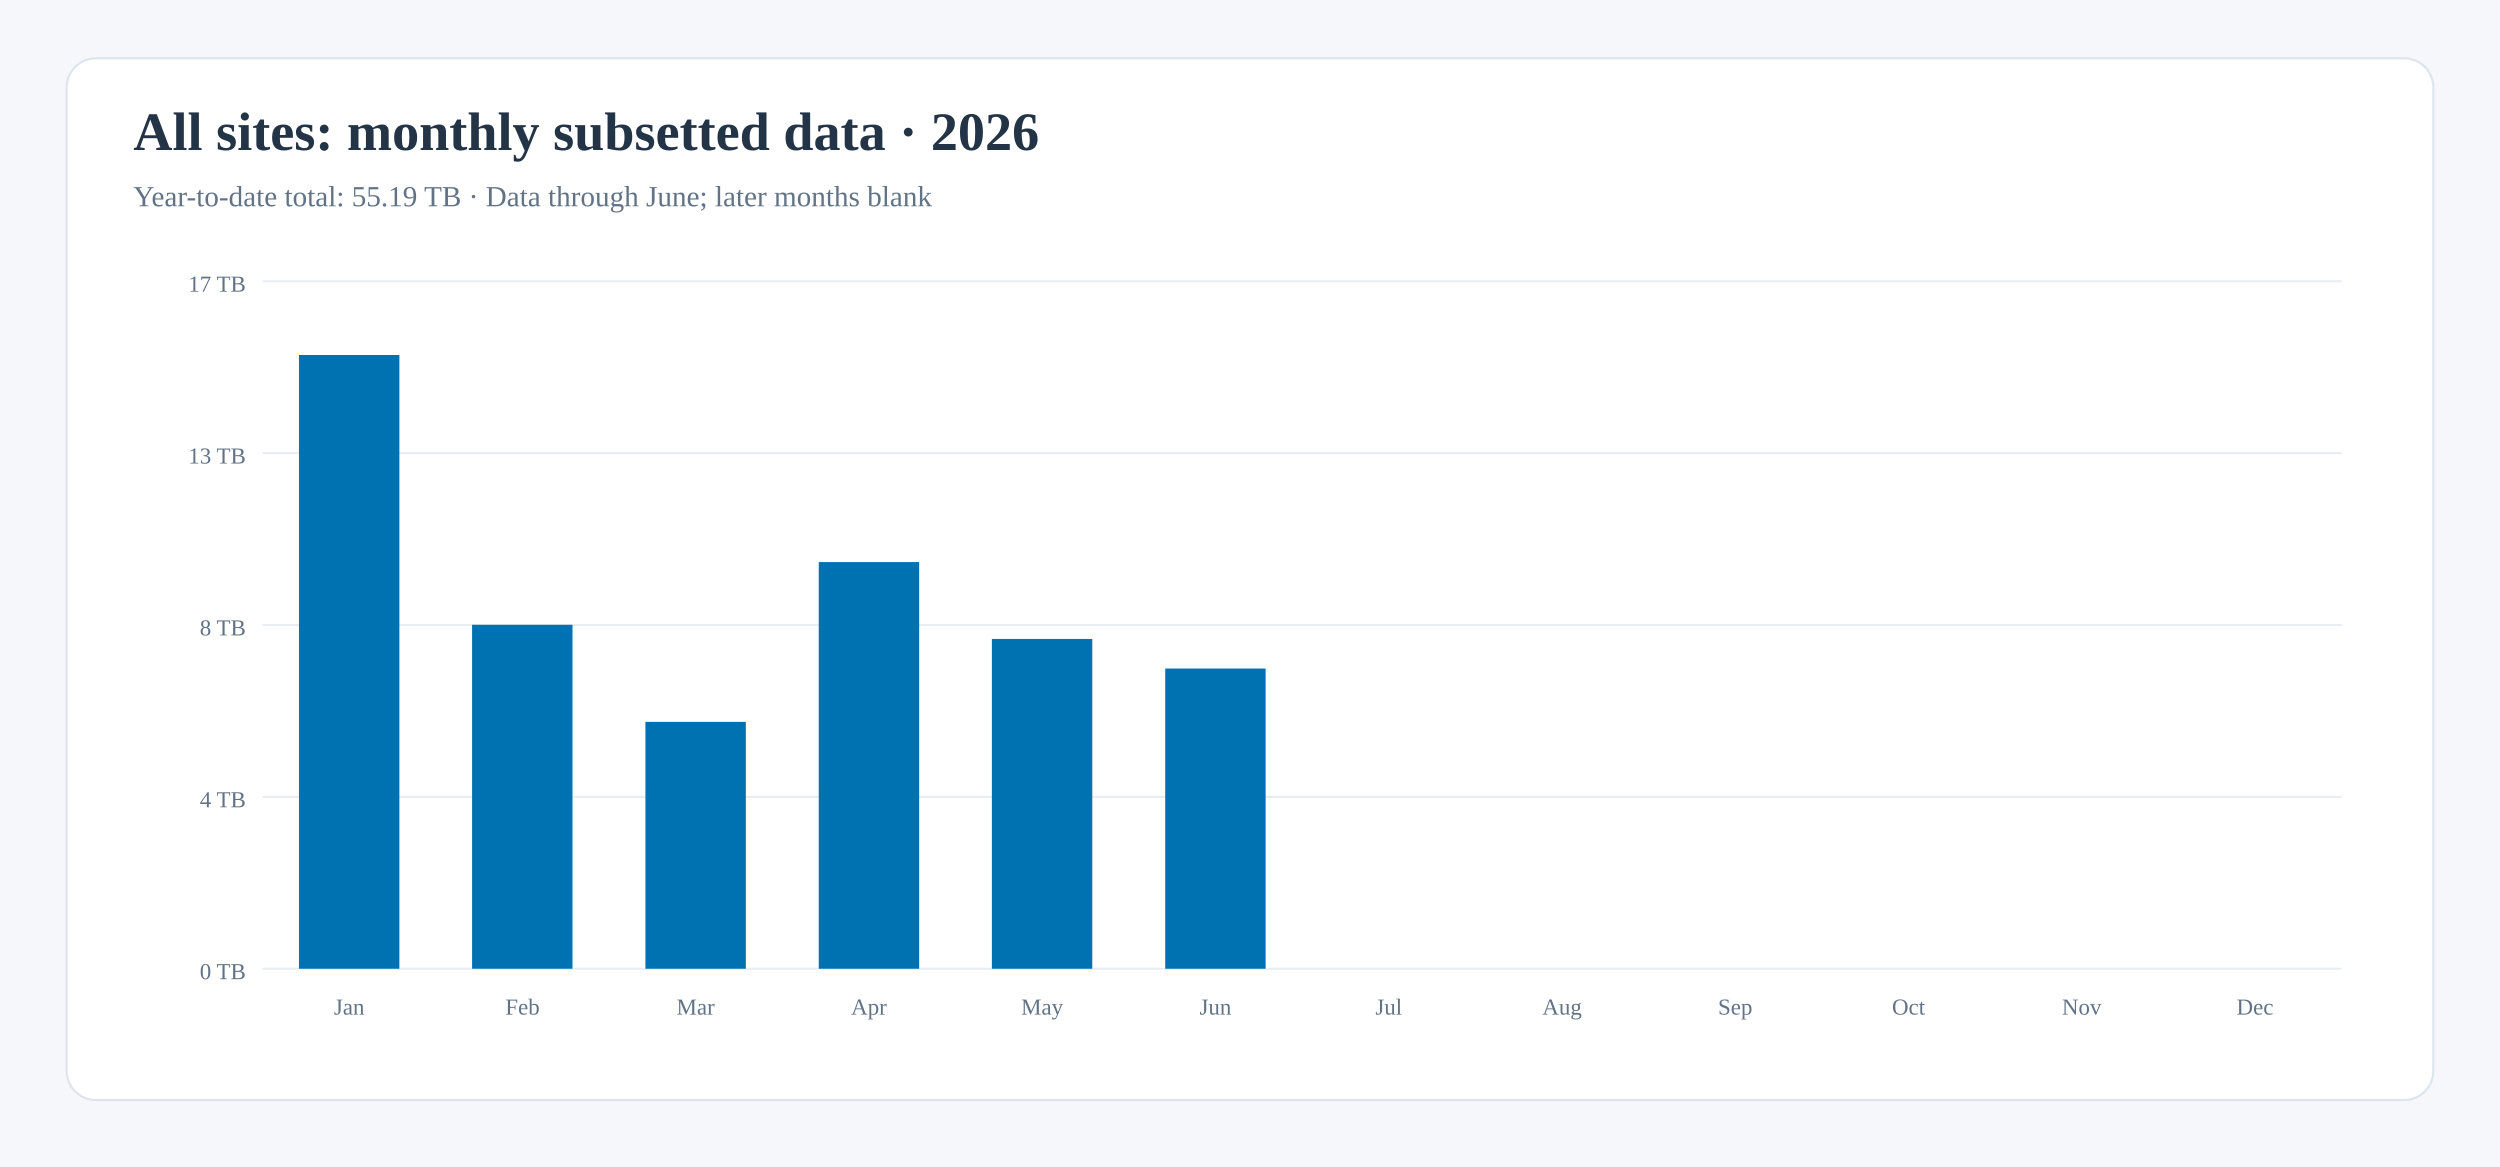
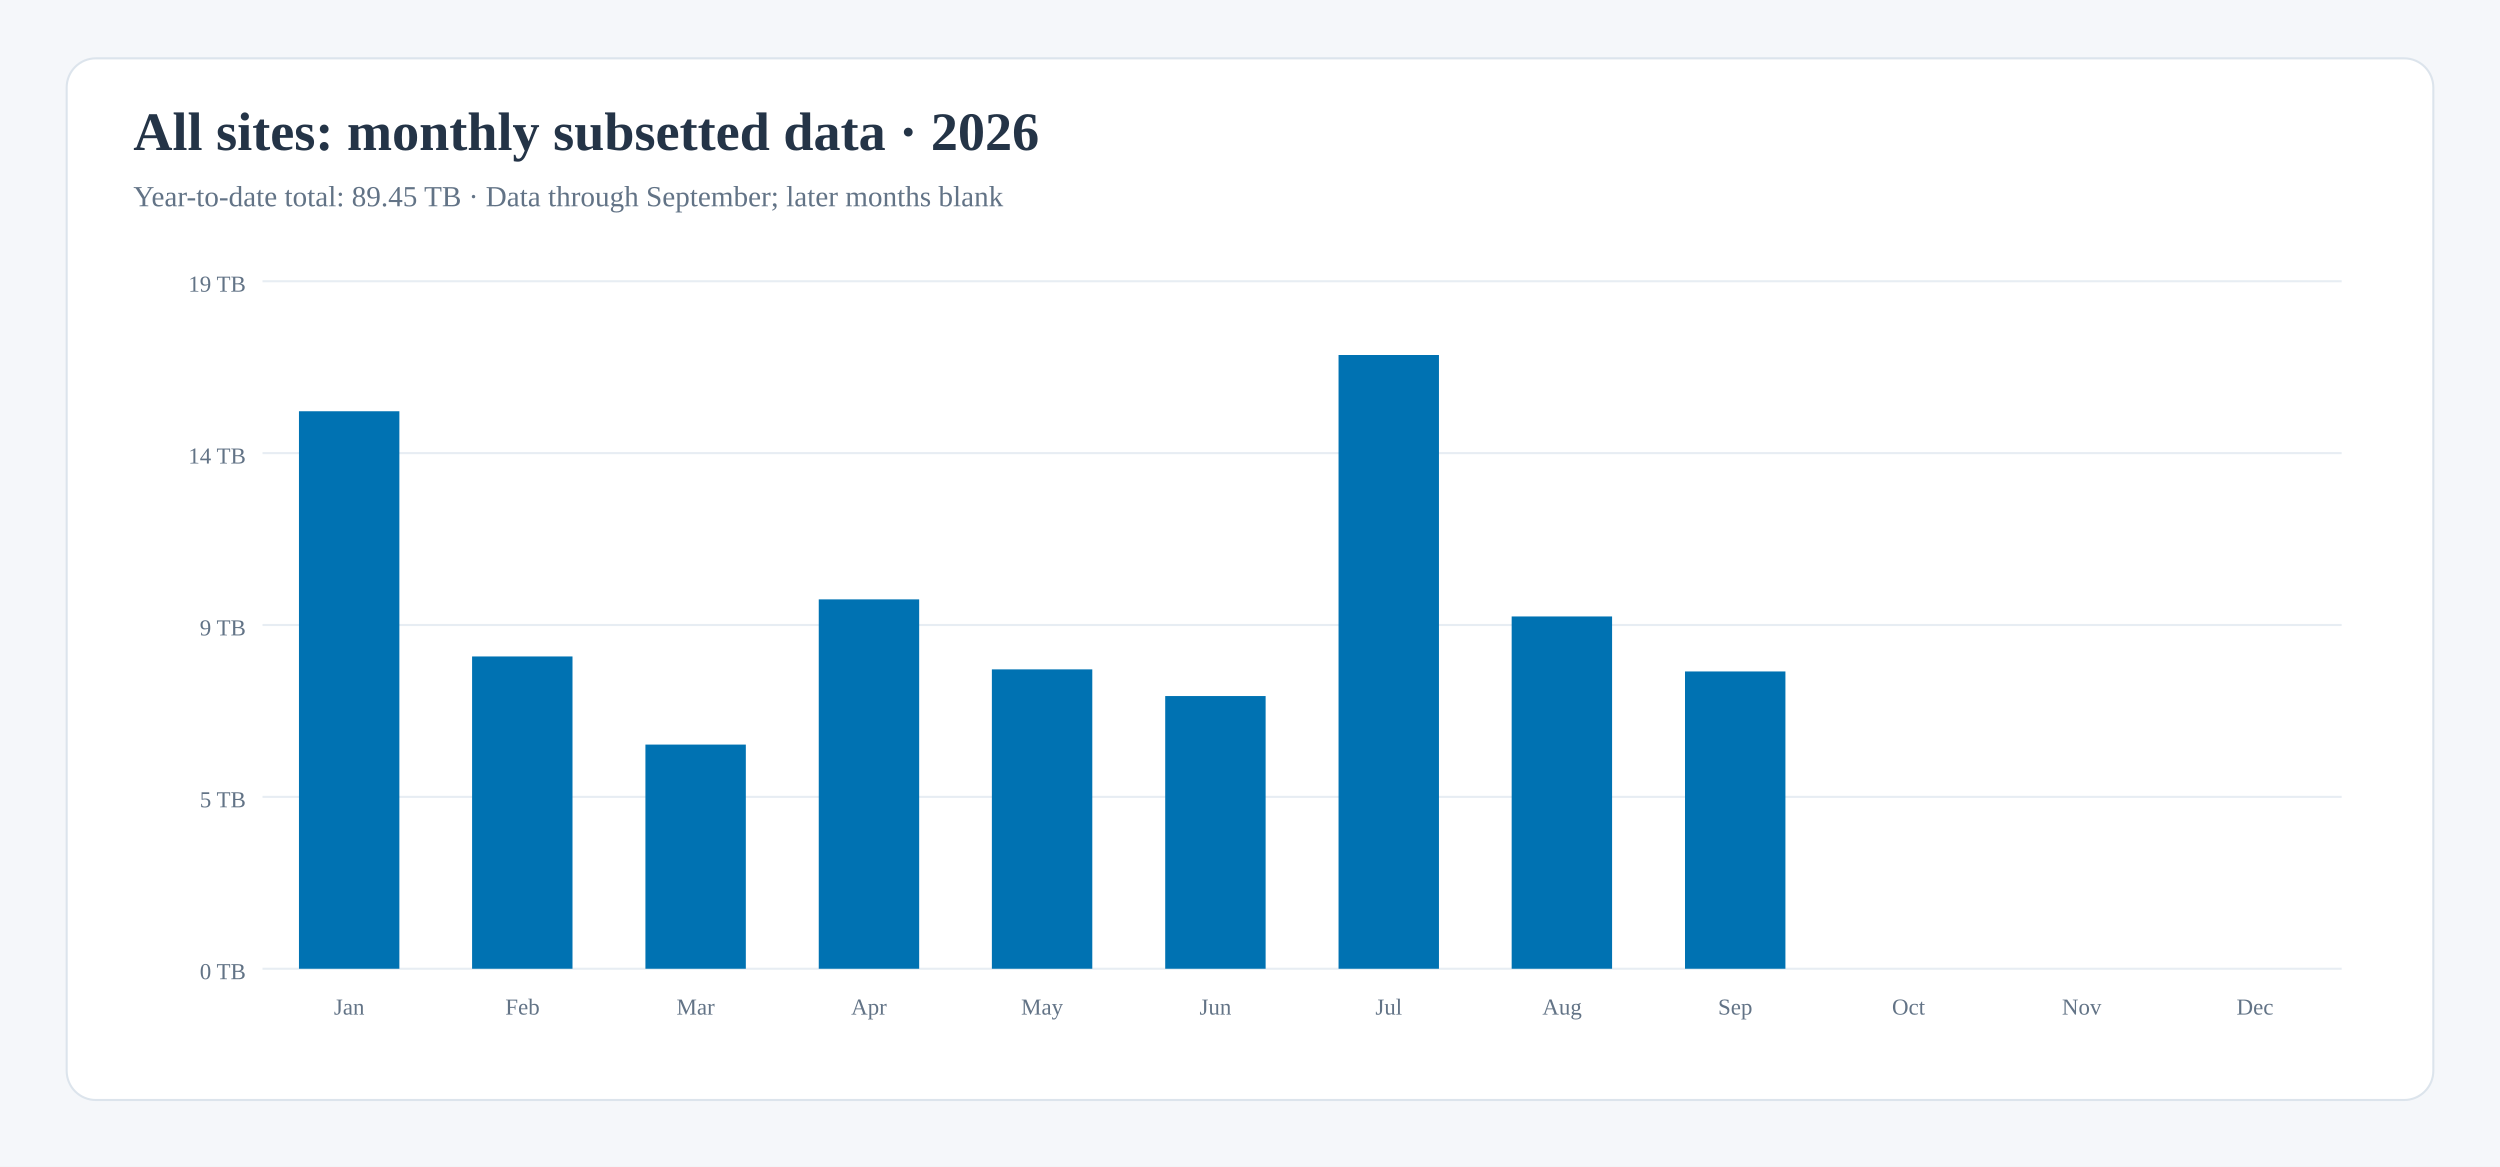
<svg xmlns="http://www.w3.org/2000/svg" width="1200" height="560" viewBox="0 0 1200 560">
  <rect width="100%" height="100%" fill="#f5f7fa" />
  <rect x="32" y="28" width="1136" height="500" rx="14" fill="#fff" stroke="#dce4ec" />
  <text x="64.0" y="72.0" font-size="26" text-anchor="start" fill="#243447" font-weight="700">All sites: monthly subsetted data · 2026</text>
-   <text x="64.0" y="99.0" font-size="14" text-anchor="start" fill="#627386" font-weight="400">Year-to-date total: 55.19 TB · Data through June; later months blank</text>
+   <text x="64.0" y="99.0" font-size="14" text-anchor="start" fill="#627386" font-weight="400">Year-to-date total: 89.45 TB · Data through September; later months blank</text>
  <line x1="126" y1="465.0" x2="1124" y2="465.0" stroke="#e7edf3" />
  <text x="118.0" y="470.0" font-size="11" text-anchor="end" fill="#627386" font-weight="400">0 TB</text>
  <line x1="126" y1="382.5" x2="1124" y2="382.5" stroke="#e7edf3" />
-   <text x="118.0" y="387.5" font-size="11" text-anchor="end" fill="#627386" font-weight="400">4 TB</text>
+   <text x="118.0" y="387.5" font-size="11" text-anchor="end" fill="#627386" font-weight="400">5 TB</text>
  <line x1="126" y1="300.0" x2="1124" y2="300.0" stroke="#e7edf3" />
-   <text x="118.0" y="305.0" font-size="11" text-anchor="end" fill="#627386" font-weight="400">8 TB</text>
+   <text x="118.0" y="305.0" font-size="11" text-anchor="end" fill="#627386" font-weight="400">9 TB</text>
  <line x1="126" y1="217.5" x2="1124" y2="217.5" stroke="#e7edf3" />
-   <text x="118.0" y="222.5" font-size="11" text-anchor="end" fill="#627386" font-weight="400">13 TB</text>
+   <text x="118.0" y="222.5" font-size="11" text-anchor="end" fill="#627386" font-weight="400">14 TB</text>
  <line x1="126" y1="135.0" x2="1124" y2="135.0" stroke="#e7edf3" />
-   <text x="118.0" y="140.0" font-size="11" text-anchor="end" fill="#627386" font-weight="400">17 TB</text>
+   <text x="118.0" y="140.0" font-size="11" text-anchor="end" fill="#627386" font-weight="400">19 TB</text>
  <text x="167.6" y="487.0" font-size="11" text-anchor="middle" fill="#627386" font-weight="400">Jan</text>
  <text x="250.8" y="487.0" font-size="11" text-anchor="middle" fill="#627386" font-weight="400">Feb</text>
  <text x="333.9" y="487.0" font-size="11" text-anchor="middle" fill="#627386" font-weight="400">Mar</text>
  <text x="417.1" y="487.0" font-size="11" text-anchor="middle" fill="#627386" font-weight="400">Apr</text>
  <text x="500.2" y="487.0" font-size="11" text-anchor="middle" fill="#627386" font-weight="400">May</text>
  <text x="583.4" y="487.0" font-size="11" text-anchor="middle" fill="#627386" font-weight="400">Jun</text>
  <text x="666.6" y="487.0" font-size="11" text-anchor="middle" fill="#627386" font-weight="400">Jul</text>
  <text x="749.8" y="487.0" font-size="11" text-anchor="middle" fill="#627386" font-weight="400">Aug</text>
  <text x="832.9" y="487.0" font-size="11" text-anchor="middle" fill="#627386" font-weight="400">Sep</text>
  <text x="916.1" y="487.0" font-size="11" text-anchor="middle" fill="#627386" font-weight="400">Oct</text>
  <text x="999.2" y="487.0" font-size="11" text-anchor="middle" fill="#627386" font-weight="400">Nov</text>
  <text x="1082.4" y="487.0" font-size="11" text-anchor="middle" fill="#627386" font-weight="400">Dec</text>
-   <rect x="143.5" y="170.4" width="48.2" height="294.6" fill="#0072B2" />
-   <rect x="226.6" y="299.9" width="48.2" height="165.1" fill="#0072B2" />
-   <rect x="309.8" y="346.5" width="48.2" height="118.5" fill="#0072B2" />
-   <rect x="393.0" y="269.8" width="48.2" height="195.2" fill="#0072B2" />
-   <rect x="476.1" y="306.7" width="48.2" height="158.3" fill="#0072B2" />
-   <rect x="559.3" y="320.9" width="48.2" height="144.1" fill="#0072B2" />
+   <rect x="143.5" y="197.4" width="48.2" height="267.6" fill="#0072B2" />
+   <rect x="226.6" y="315.1" width="48.2" height="149.9" fill="#0072B2" />
+   <rect x="309.8" y="357.4" width="48.2" height="107.6" fill="#0072B2" />
+   <rect x="393.0" y="287.7" width="48.2" height="177.3" fill="#0072B2" />
+   <rect x="476.1" y="321.3" width="48.2" height="143.7" fill="#0072B2" />
+   <rect x="559.3" y="334.1" width="48.2" height="130.9" fill="#0072B2" />
+   <rect x="642.5" y="170.4" width="48.2" height="294.6" fill="#0072B2" />
+   <rect x="725.6" y="295.9" width="48.2" height="169.1" fill="#0072B2" />
+   <rect x="808.8" y="322.3" width="48.2" height="142.7" fill="#0072B2" />
</svg>
